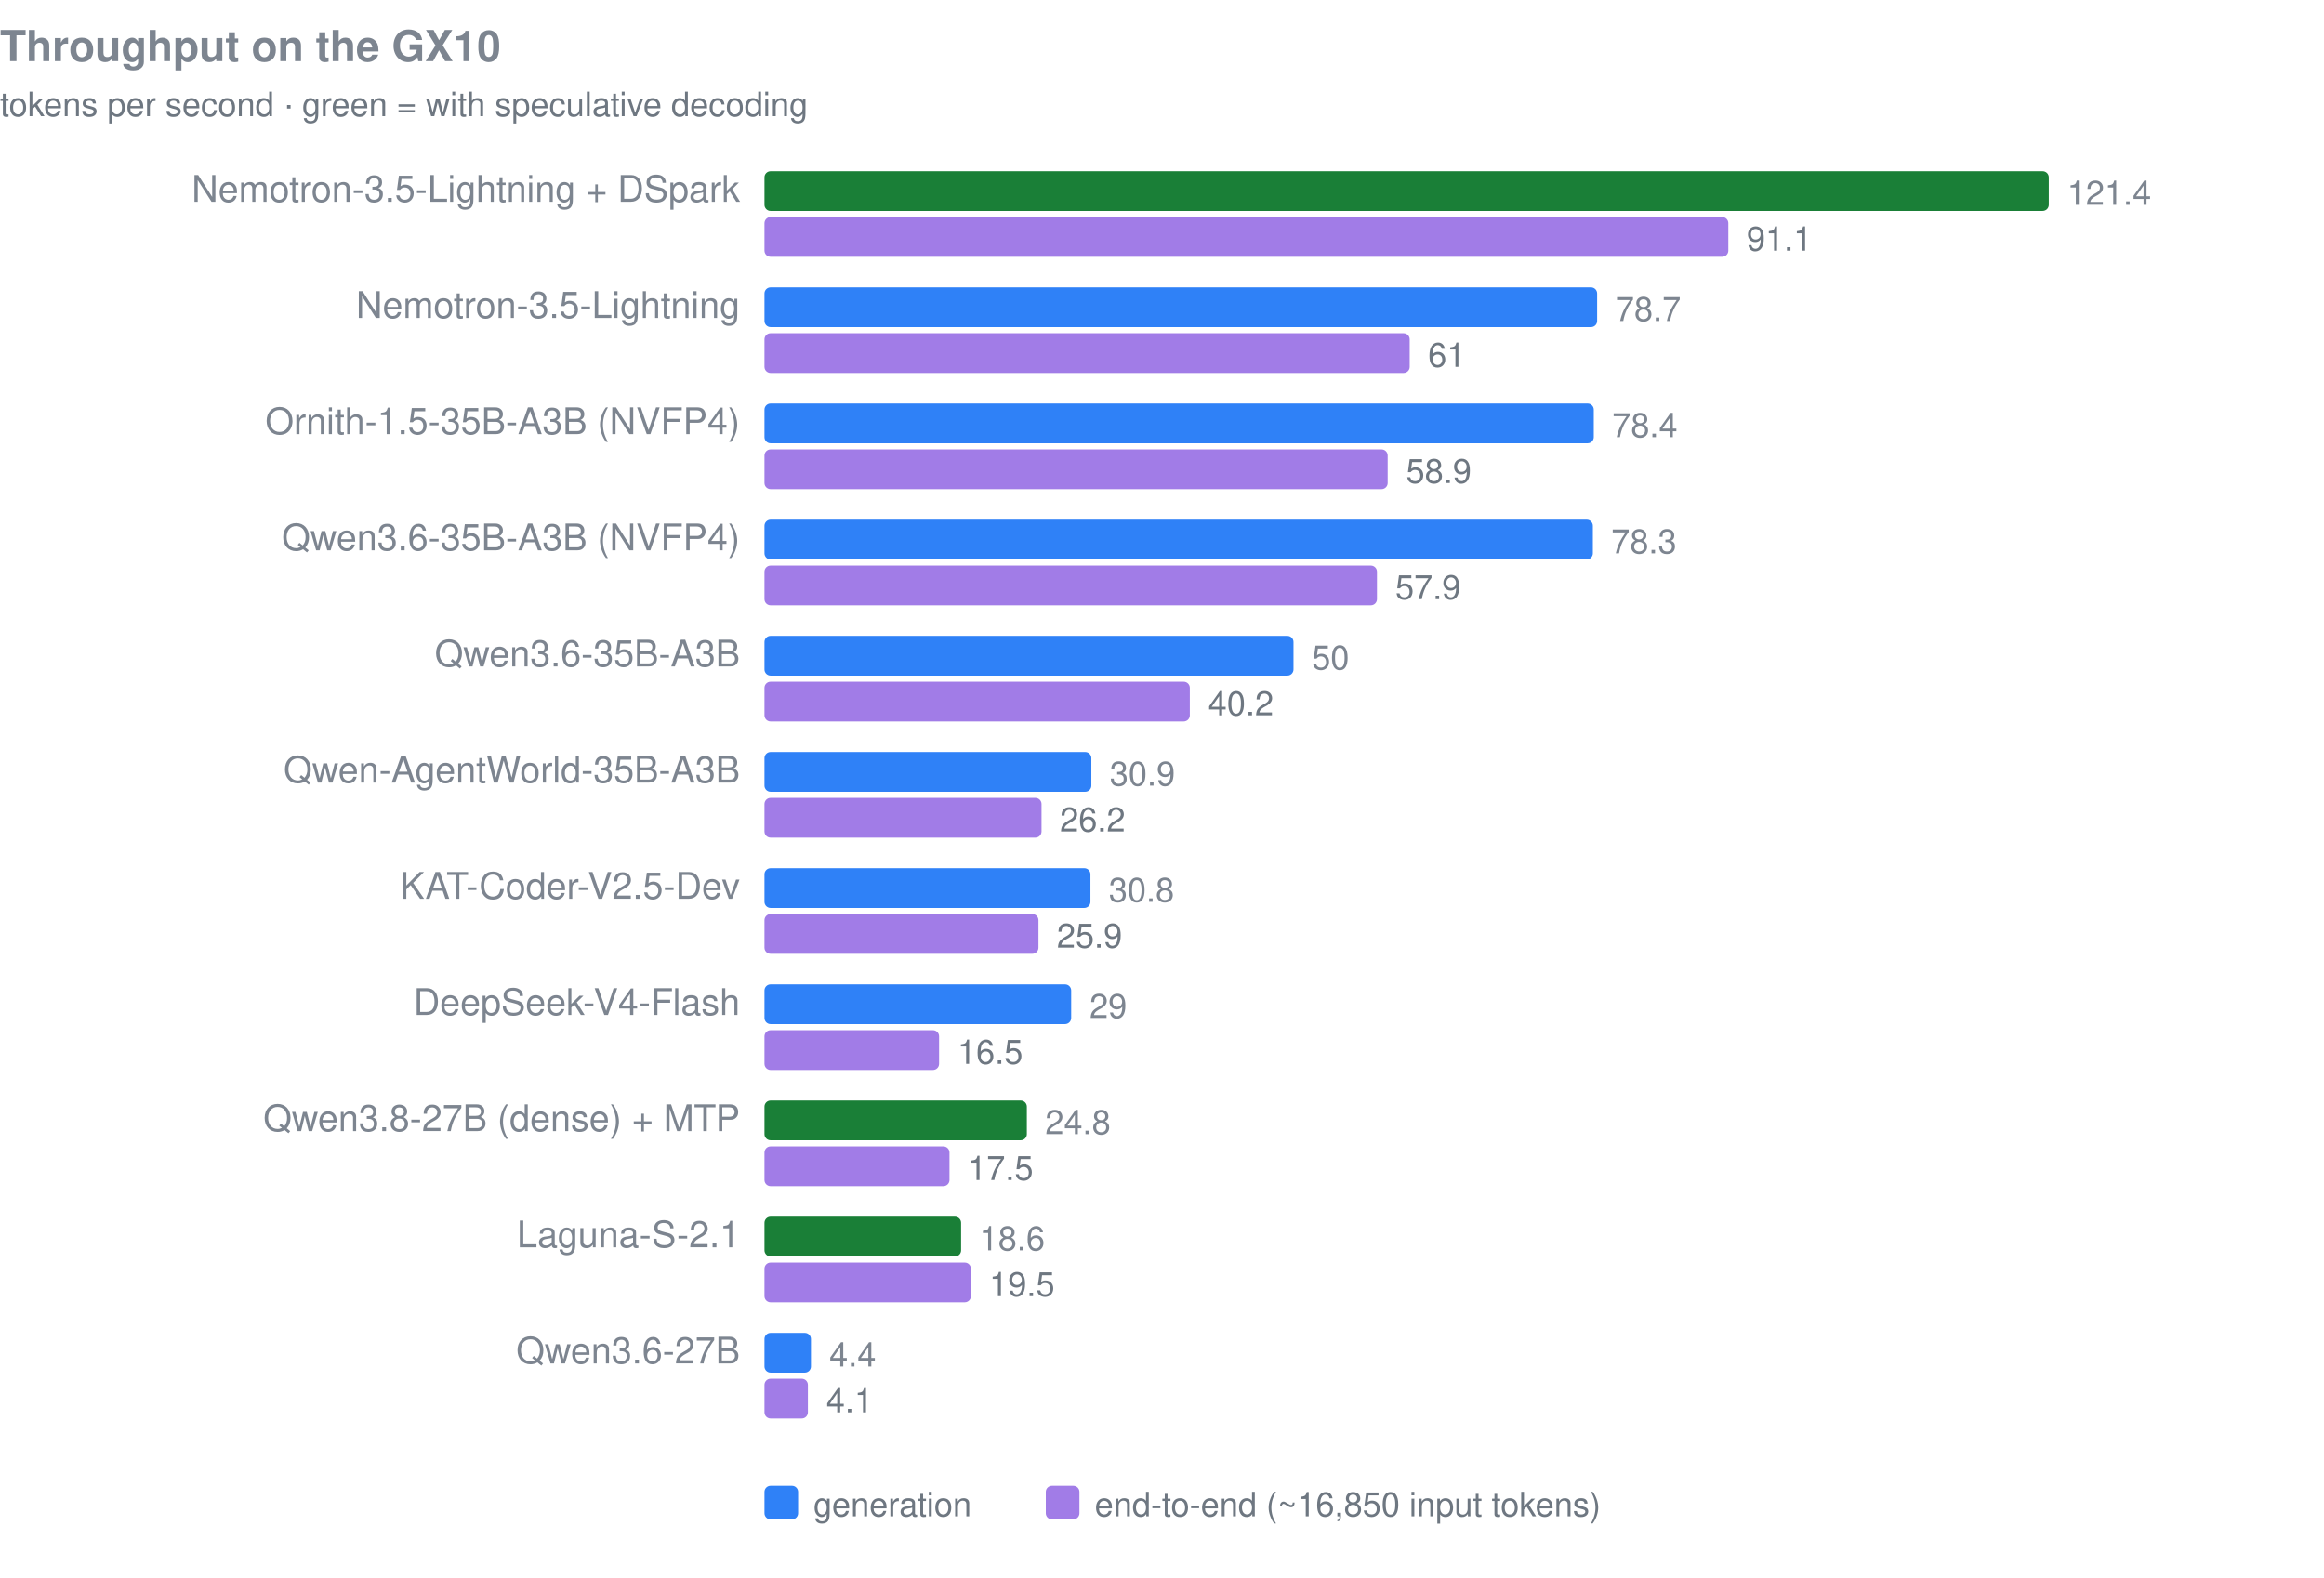
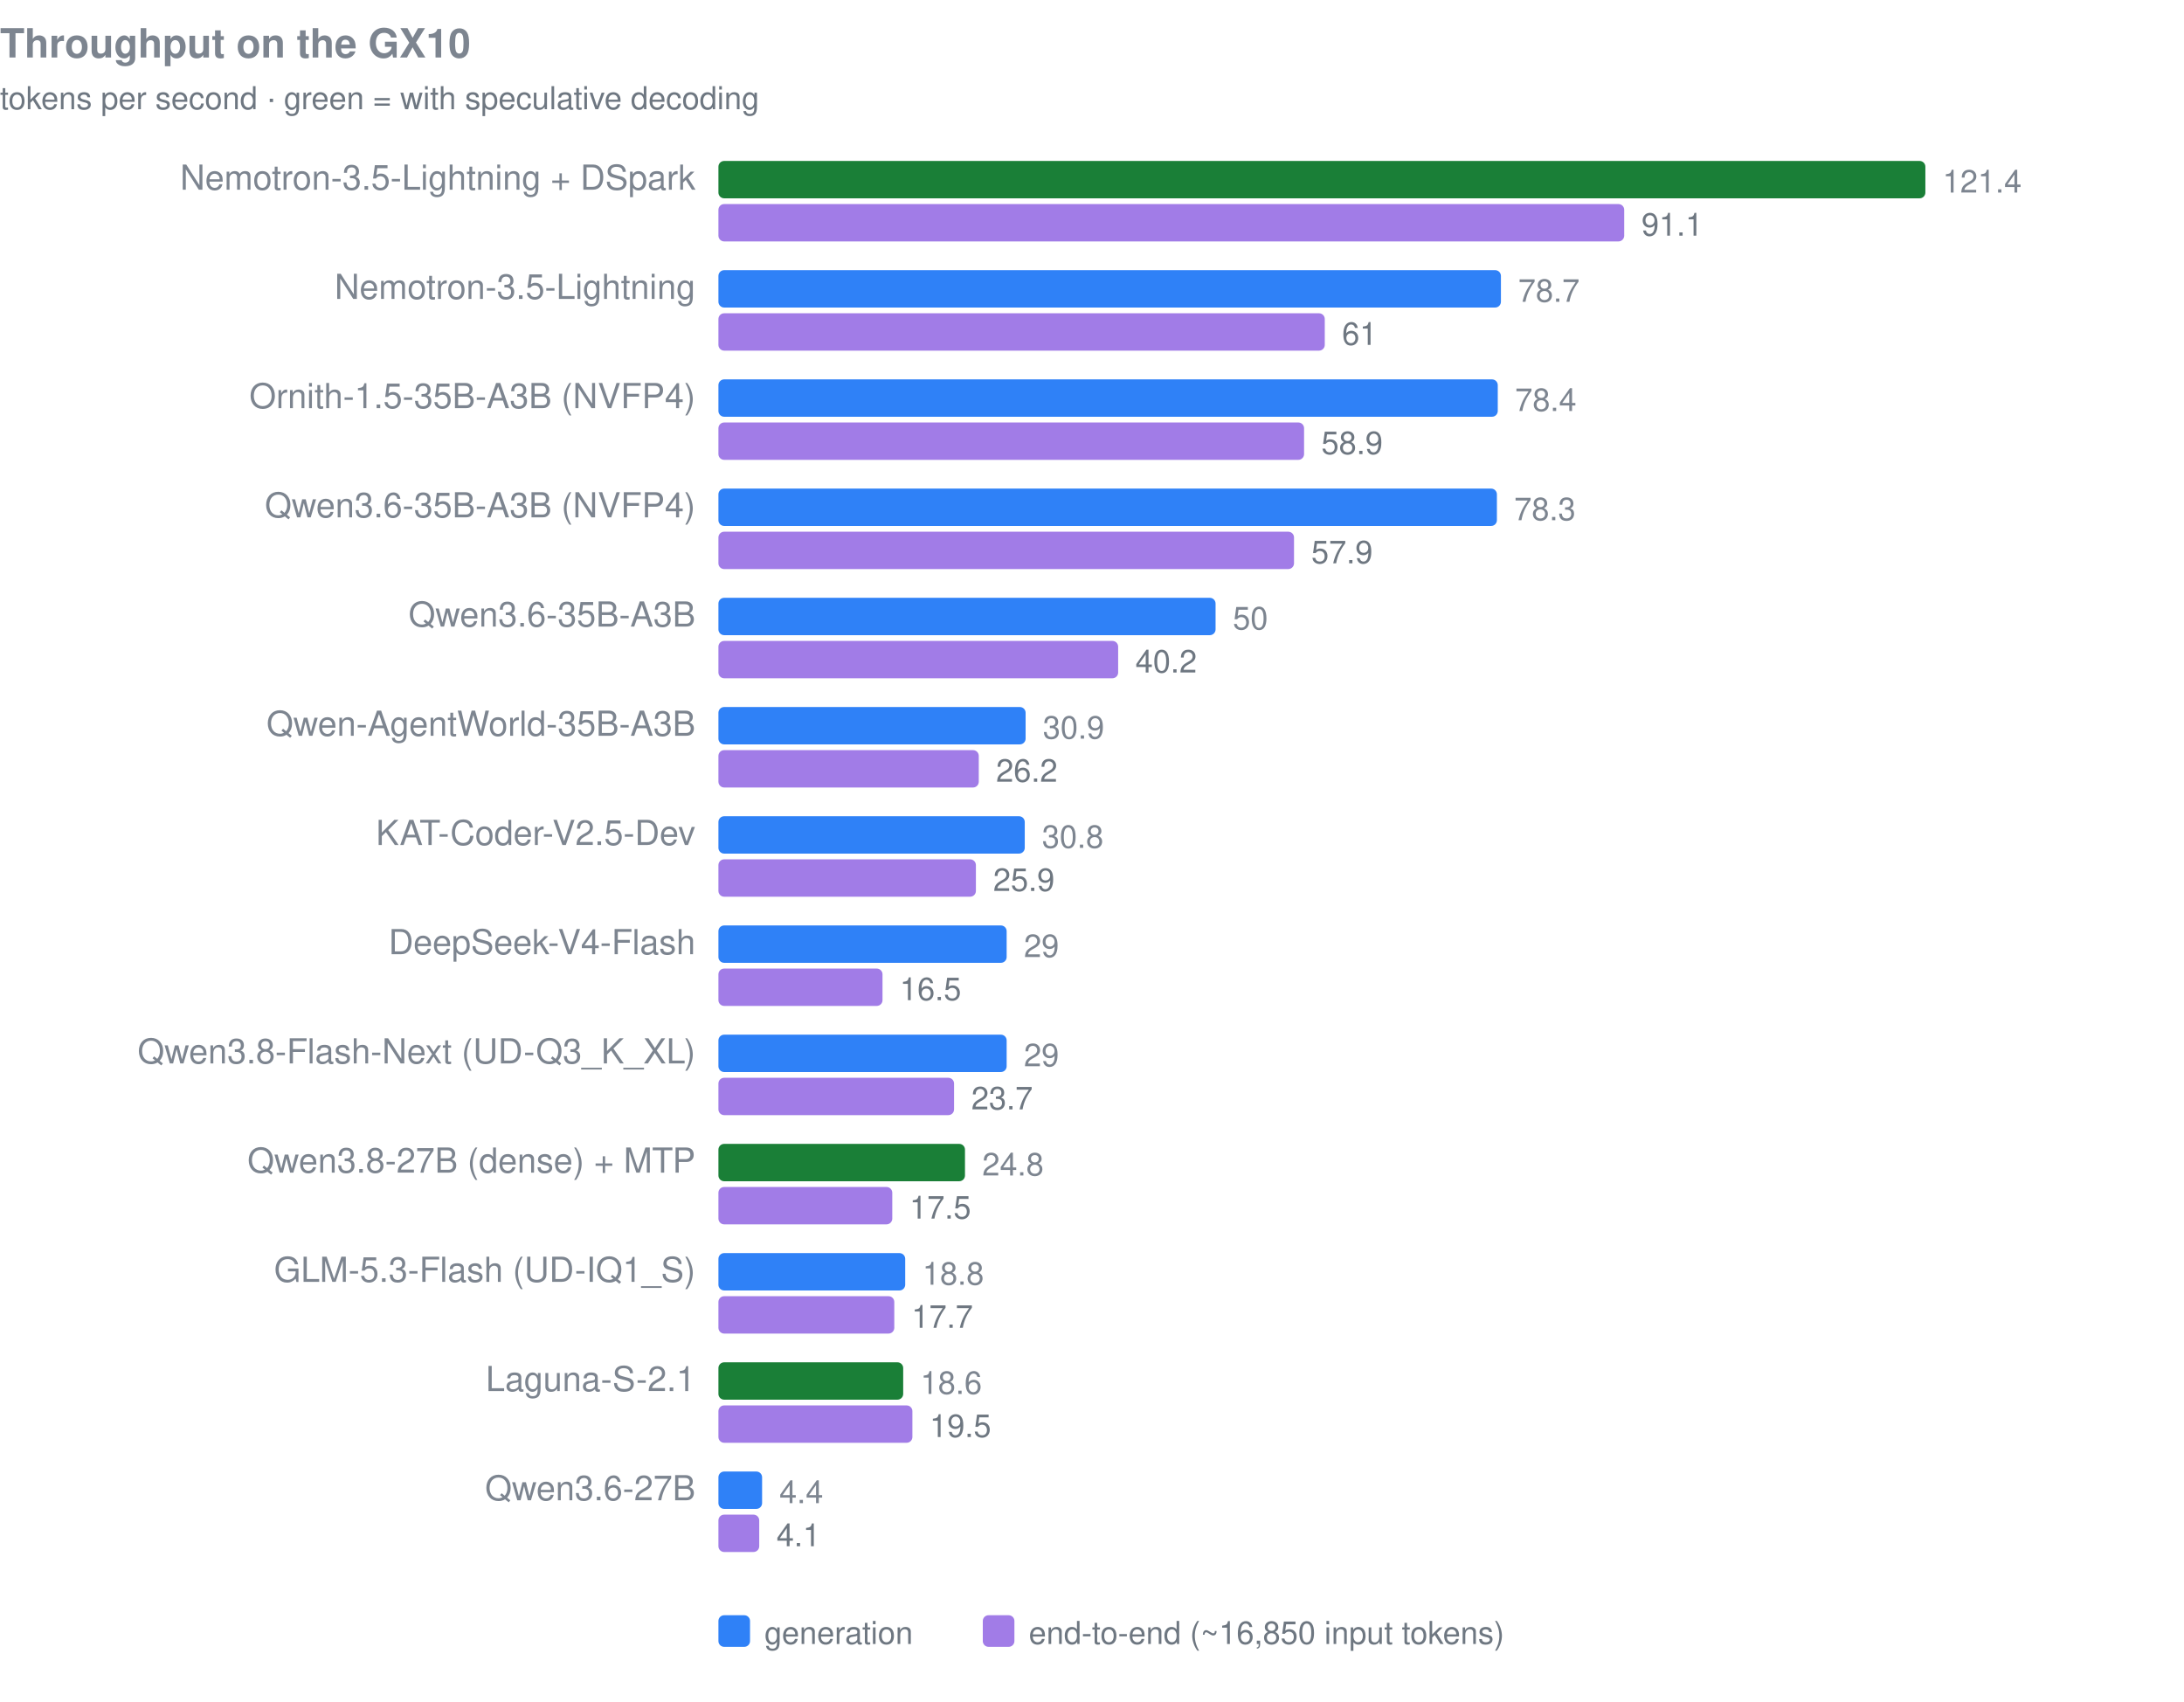
- <svg xmlns="http://www.w3.org/2000/svg" width="760" height="516" viewBox="0 0 760 516" font-family="-apple-system,BlinkMacSystemFont,Segoe UI,Helvetica,Arial,sans-serif">
+ <svg xmlns="http://www.w3.org/2000/svg" width="760" height="592" viewBox="0 0 760 592" font-family="-apple-system,BlinkMacSystemFont,Segoe UI,Helvetica,Arial,sans-serif">
  <text x="0" y="20" font-size="14" font-weight="600" fill="#7d8590">Throughput on the GX10</text>
  <text x="0" y="38" font-size="11" fill="#6e7781">tokens per second · green = with speculative decoding</text>
  <text x="242" y="66" font-size="12" text-anchor="end" fill="#7d8590">Nemotron-3.5-Lightning + DSpark</text>
  <rect x="250" y="56" width="420.0" height="13" rx="2" fill="#1a7f37" />
  <text x="676.0" y="67" font-size="11" fill="#7d8590">121.4</text>
  <rect x="250" y="71" width="315.2" height="13" rx="2" fill="#8250df" opacity="0.75" />
  <text x="571.2" y="82" font-size="11" fill="#6e7781">91.1</text>
  <text x="242" y="104" font-size="12" text-anchor="end" fill="#7d8590">Nemotron-3.5-Lightning</text>
  <rect x="250" y="94" width="272.3" height="13" rx="2" fill="#2f81f7" />
  <text x="528.3" y="105" font-size="11" fill="#7d8590">78.7</text>
  <rect x="250" y="109" width="211.0" height="13" rx="2" fill="#8250df" opacity="0.75" />
  <text x="467.0" y="120" font-size="11" fill="#6e7781">61</text>
  <text x="242" y="142" font-size="12" text-anchor="end" fill="#7d8590">Ornith-1.5-35B-A3B (NVFP4)</text>
  <rect x="250" y="132" width="271.2" height="13" rx="2" fill="#2f81f7" />
  <text x="527.2" y="143" font-size="11" fill="#7d8590">78.4</text>
  <rect x="250" y="147" width="203.8" height="13" rx="2" fill="#8250df" opacity="0.75" />
  <text x="459.8" y="158" font-size="11" fill="#6e7781">58.9</text>
  <text x="242" y="180" font-size="12" text-anchor="end" fill="#7d8590">Qwen3.6-35B-A3B (NVFP4)</text>
  <rect x="250" y="170" width="270.9" height="13" rx="2" fill="#2f81f7" />
  <text x="526.9" y="181" font-size="11" fill="#7d8590">78.3</text>
  <rect x="250" y="185" width="200.3" height="13" rx="2" fill="#8250df" opacity="0.75" />
  <text x="456.3" y="196" font-size="11" fill="#6e7781">57.9</text>
  <text x="242" y="218" font-size="12" text-anchor="end" fill="#7d8590">Qwen3.6-35B-A3B</text>
  <rect x="250" y="208" width="173.0" height="13" rx="2" fill="#2f81f7" />
  <text x="429.0" y="219" font-size="11" fill="#7d8590">50</text>
  <rect x="250" y="223" width="139.1" height="13" rx="2" fill="#8250df" opacity="0.75" />
  <text x="395.1" y="234" font-size="11" fill="#6e7781">40.2</text>
  <text x="242" y="256" font-size="12" text-anchor="end" fill="#7d8590">Qwen-AgentWorld-35B-A3B</text>
  <rect x="250" y="246" width="106.9" height="13" rx="2" fill="#2f81f7" />
  <text x="362.9" y="257" font-size="11" fill="#7d8590">30.9</text>
  <rect x="250" y="261" width="90.6" height="13" rx="2" fill="#8250df" opacity="0.75" />
  <text x="346.6" y="272" font-size="11" fill="#6e7781">26.2</text>
  <text x="242" y="294" font-size="12" text-anchor="end" fill="#7d8590">KAT-Coder-V2.5-Dev</text>
  <rect x="250" y="284" width="106.6" height="13" rx="2" fill="#2f81f7" />
  <text x="362.6" y="295" font-size="11" fill="#7d8590">30.8</text>
  <rect x="250" y="299" width="89.6" height="13" rx="2" fill="#8250df" opacity="0.75" />
  <text x="345.6" y="310" font-size="11" fill="#6e7781">25.9</text>
  <text x="242" y="332" font-size="12" text-anchor="end" fill="#7d8590">DeepSeek-V4-Flash</text>
  <rect x="250" y="322" width="100.3" height="13" rx="2" fill="#2f81f7" />
  <text x="356.3" y="333" font-size="11" fill="#7d8590">29</text>
  <rect x="250" y="337" width="57.1" height="13" rx="2" fill="#8250df" opacity="0.75" />
  <text x="313.1" y="348" font-size="11" fill="#6e7781">16.5</text>
-   <text x="242" y="370" font-size="12" text-anchor="end" fill="#7d8590">Qwen3.8-27B (dense) + MTP</text>
-   <rect x="250" y="360" width="85.8" height="13" rx="2" fill="#1a7f37" />
-   <text x="341.8" y="371" font-size="11" fill="#7d8590">24.8</text>
-   <rect x="250" y="375" width="60.5" height="13" rx="2" fill="#8250df" opacity="0.75" />
-   <text x="316.5" y="386" font-size="11" fill="#6e7781">17.5</text>
-   <text x="242" y="408" font-size="12" text-anchor="end" fill="#7d8590">Laguna-S-2.1</text>
-   <rect x="250" y="398" width="64.3" height="13" rx="2" fill="#1a7f37" />
-   <text x="320.3" y="409" font-size="11" fill="#7d8590">18.6</text>
-   <rect x="250" y="413" width="67.5" height="13" rx="2" fill="#8250df" opacity="0.75" />
-   <text x="323.5" y="424" font-size="11" fill="#6e7781">19.5</text>
-   <text x="242" y="446" font-size="12" text-anchor="end" fill="#7d8590">Qwen3.6-27B</text>
-   <rect x="250" y="436" width="15.2" height="13" rx="2" fill="#2f81f7" />
-   <text x="271.2" y="447" font-size="11" fill="#7d8590">4.4</text>
-   <rect x="250" y="451" width="14.2" height="13" rx="2" fill="#8250df" opacity="0.75" />
-   <text x="270.2" y="462" font-size="11" fill="#6e7781">4.1</text>
-   <rect x="250" y="486" width="11" height="11" rx="2" fill="#2f81f7" />
-   <text x="266" y="496" font-size="11" fill="#6e7781">generation</text>
-   <rect x="342" y="486" width="11" height="11" rx="2" fill="#8250df" opacity="0.75" />
-   <text x="358" y="496" font-size="11" fill="#6e7781">end-to-end (~16,850 input tokens)</text>
+   <text x="242" y="370" font-size="12" text-anchor="end" fill="#7d8590">Qwen3.8-Flash-Next (UD-Q3_K_XL)</text>
+   <rect x="250" y="360" width="100.3" height="13" rx="2" fill="#2f81f7" />
+   <text x="356.3" y="371" font-size="11" fill="#7d8590">29</text>
+   <rect x="250" y="375" width="82.0" height="13" rx="2" fill="#8250df" opacity="0.75" />
+   <text x="338.0" y="386" font-size="11" fill="#6e7781">23.7</text>
+   <text x="242" y="408" font-size="12" text-anchor="end" fill="#7d8590">Qwen3.8-27B (dense) + MTP</text>
+   <rect x="250" y="398" width="85.8" height="13" rx="2" fill="#1a7f37" />
+   <text x="341.8" y="409" font-size="11" fill="#7d8590">24.8</text>
+   <rect x="250" y="413" width="60.5" height="13" rx="2" fill="#8250df" opacity="0.75" />
+   <text x="316.5" y="424" font-size="11" fill="#6e7781">17.5</text>
+   <text x="242" y="446" font-size="12" text-anchor="end" fill="#7d8590">GLM-5.3-Flash (UD-IQ1_S)</text>
+   <rect x="250" y="436" width="65.0" height="13" rx="2" fill="#2f81f7" />
+   <text x="321.0" y="447" font-size="11" fill="#7d8590">18.8</text>
+   <rect x="250" y="451" width="61.2" height="13" rx="2" fill="#8250df" opacity="0.75" />
+   <text x="317.2" y="462" font-size="11" fill="#6e7781">17.7</text>
+   <text x="242" y="484" font-size="12" text-anchor="end" fill="#7d8590">Laguna-S-2.1</text>
+   <rect x="250" y="474" width="64.3" height="13" rx="2" fill="#1a7f37" />
+   <text x="320.3" y="485" font-size="11" fill="#7d8590">18.6</text>
+   <rect x="250" y="489" width="67.5" height="13" rx="2" fill="#8250df" opacity="0.75" />
+   <text x="323.5" y="500" font-size="11" fill="#6e7781">19.5</text>
+   <text x="242" y="522" font-size="12" text-anchor="end" fill="#7d8590">Qwen3.6-27B</text>
+   <rect x="250" y="512" width="15.2" height="13" rx="2" fill="#2f81f7" />
+   <text x="271.2" y="523" font-size="11" fill="#7d8590">4.4</text>
+   <rect x="250" y="527" width="14.2" height="13" rx="2" fill="#8250df" opacity="0.75" />
+   <text x="270.2" y="538" font-size="11" fill="#6e7781">4.1</text>
+   <rect x="250" y="562" width="11" height="11" rx="2" fill="#2f81f7" />
+   <text x="266" y="572" font-size="11" fill="#6e7781">generation</text>
+   <rect x="342" y="562" width="11" height="11" rx="2" fill="#8250df" opacity="0.75" />
+   <text x="358" y="572" font-size="11" fill="#6e7781">end-to-end (~16,850 input tokens)</text>
</svg>
